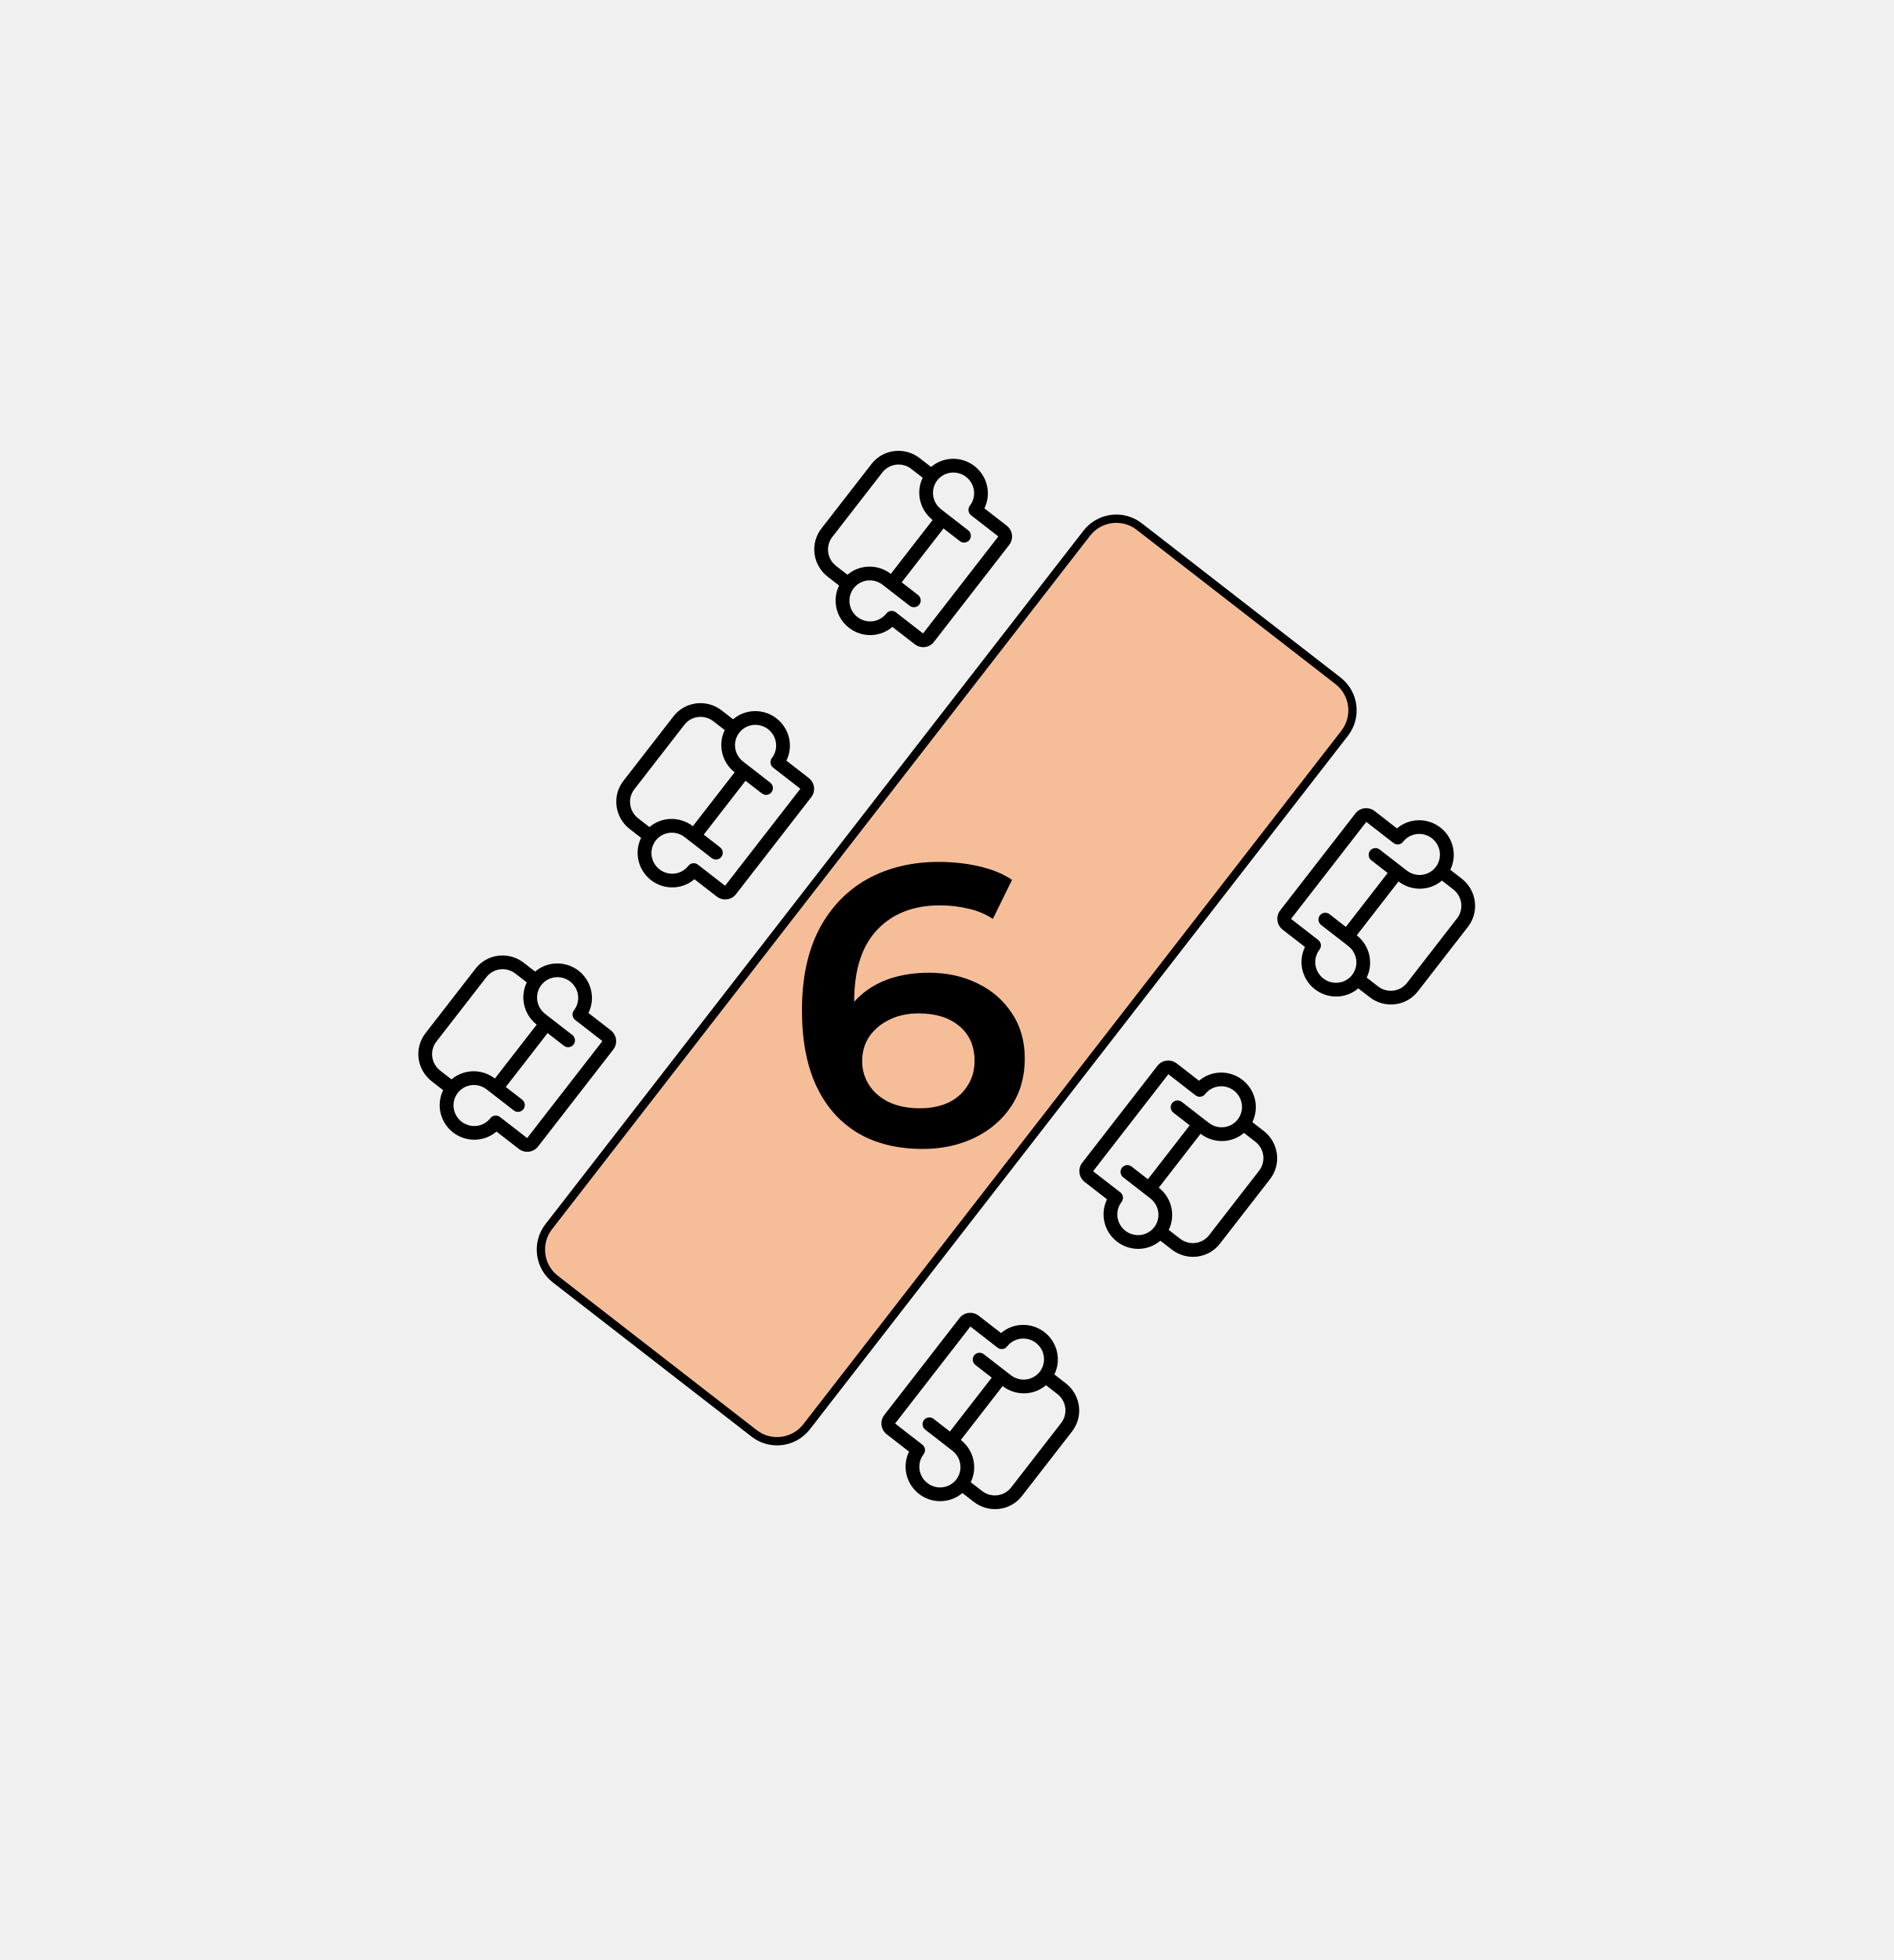
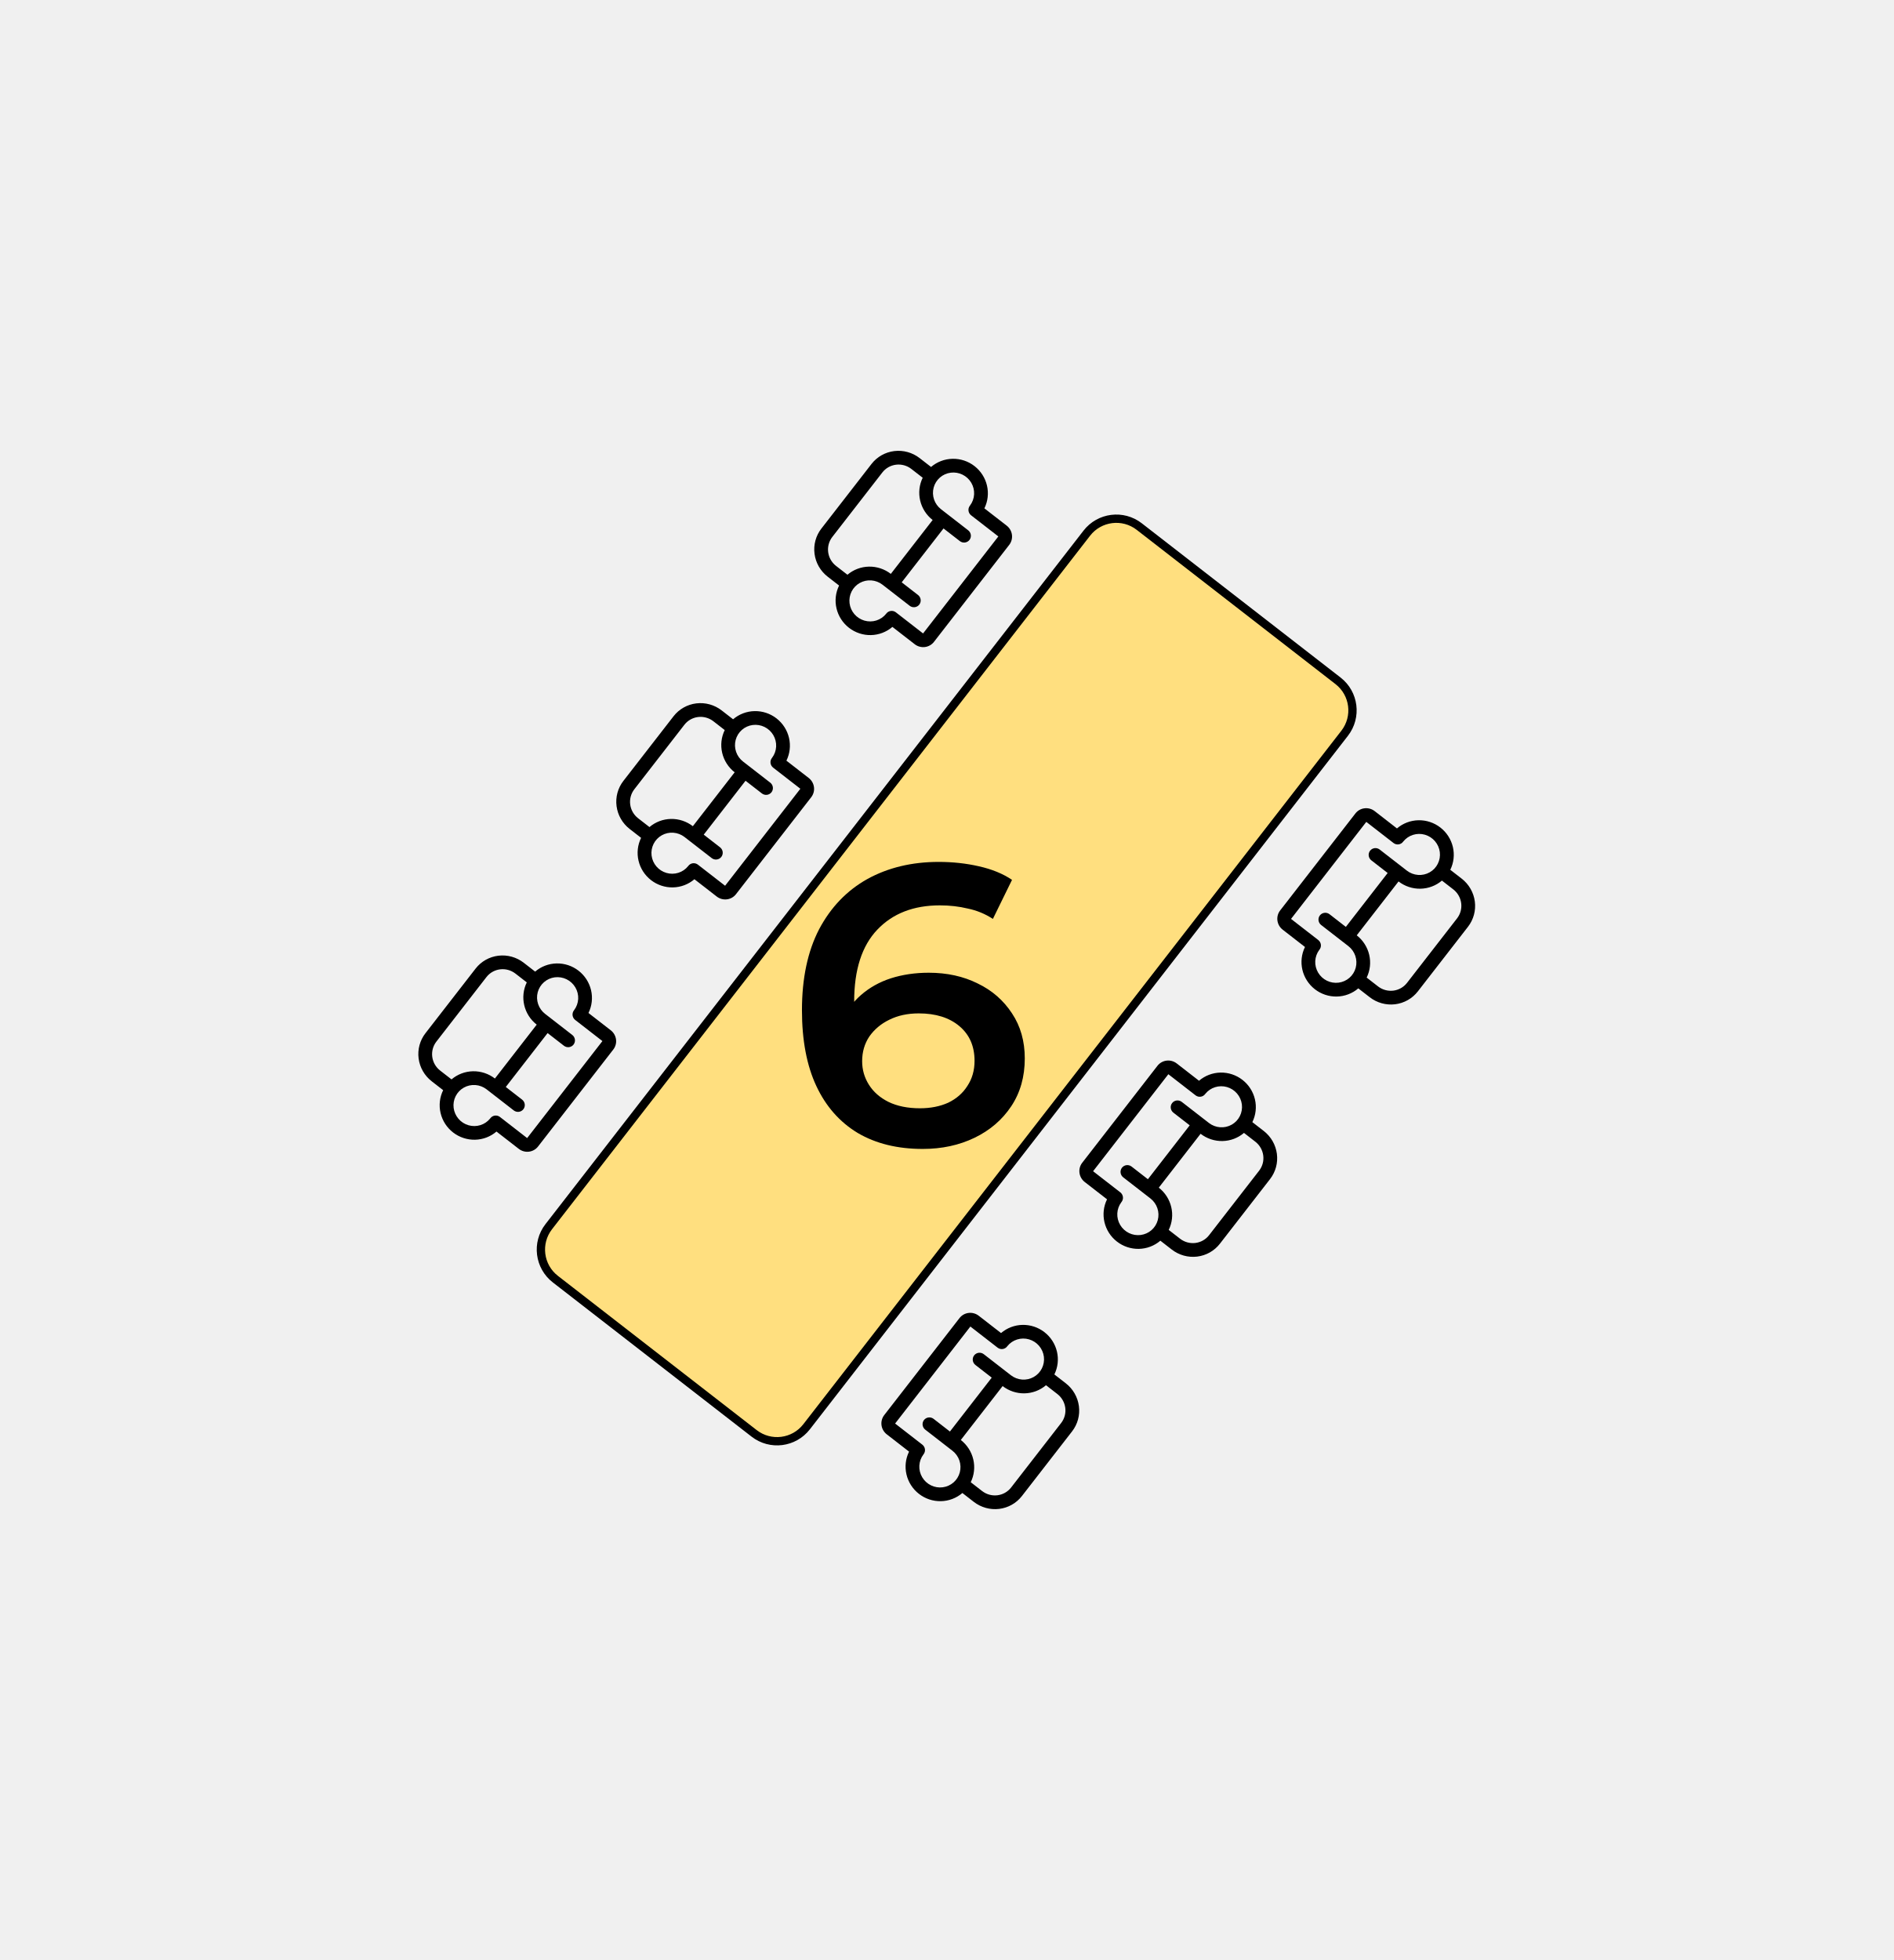
<svg xmlns="http://www.w3.org/2000/svg" width="228" height="236" viewBox="0 0 228 236" fill="none">
-   <rect x="94.368" y="175.35" width="39.3" height="114.693" rx="4.5" transform="rotate(-142.192 94.3685 175.35)" fill="#F6BE98" stroke="black" />
+   <rect x="94.368" y="175.35" width="39.3" height="114.693" rx="4.5" transform="rotate(-142.192 94.3685 175.35)" fill="#FFDF7F" stroke="black" />
  <g clip-path="url(#clip0_707_4707)">
    <path d="M115.888 179.77L117.263 180.837C118.132 181.511 119.231 181.816 120.317 181.684C121.404 181.552 122.389 180.995 123.057 180.134L129.099 172.348C129.767 171.487 130.062 170.394 129.919 169.309C129.777 168.224 129.209 167.235 128.34 166.561L126.964 165.494C127.383 164.643 127.493 163.672 127.275 162.745C127.058 161.817 126.526 160.99 125.77 160.404C125.015 159.817 124.081 159.508 123.129 159.527C122.176 159.547 121.263 159.895 120.543 160.511L117.857 158.427C117.509 158.157 117.07 158.036 116.635 158.088C116.201 158.141 115.807 158.364 115.54 158.708L106.477 170.388C106.21 170.733 106.092 171.17 106.148 171.604C106.205 172.038 106.433 172.433 106.78 172.703L109.466 174.787C109.048 175.638 108.938 176.609 109.156 177.536C109.373 178.464 109.905 179.291 110.661 179.877C111.416 180.464 112.349 180.773 113.302 180.754C114.255 180.734 115.168 180.386 115.888 179.77V179.77ZM127.788 171.331L121.747 179.118C121.344 179.632 120.753 179.964 120.102 180.043C119.451 180.122 118.793 179.941 118.27 179.539L116.894 178.472C117.31 177.621 117.418 176.651 117.2 175.725C116.982 174.798 116.452 173.972 115.698 173.385L120.733 166.896C121.489 167.48 122.421 167.789 123.372 167.77C124.324 167.751 125.237 167.405 125.957 166.791L127.333 167.859C127.852 168.265 128.191 168.858 128.277 169.508C128.362 170.158 128.186 170.813 127.788 171.331V171.331ZM111.19 175.137L111.215 175.104C111.348 174.932 111.407 174.714 111.379 174.497C111.351 174.28 111.237 174.082 111.063 173.947L107.787 171.405L116.85 159.725L120.126 162.267C120.212 162.333 120.31 162.382 120.414 162.411C120.518 162.439 120.627 162.447 120.734 162.433C120.841 162.42 120.944 162.385 121.037 162.331C121.131 162.277 121.212 162.206 121.277 162.12L121.302 162.087C121.605 161.709 122.015 161.43 122.48 161.285C122.944 161.139 123.443 161.134 123.912 161.27C124.382 161.406 124.803 161.678 125.121 162.05C125.439 162.422 125.641 162.878 125.702 163.362C125.762 163.846 125.678 164.335 125.46 164.769C125.243 165.202 124.901 165.561 124.478 165.8C124.055 166.039 123.569 166.147 123.082 166.111C122.595 166.075 122.128 165.897 121.74 165.598L118.464 163.056C118.29 162.921 118.07 162.86 117.853 162.887C117.636 162.913 117.439 163.025 117.305 163.197C117.172 163.369 117.113 163.587 117.141 163.804C117.169 164.022 117.283 164.219 117.457 164.354L119.422 165.879L114.388 172.368L112.422 170.843C112.248 170.708 112.028 170.647 111.811 170.674C111.594 170.7 111.397 170.812 111.263 170.984C111.13 171.156 111.071 171.374 111.099 171.591C111.128 171.808 111.241 172.006 111.415 172.141L114.691 174.683C115.078 174.983 115.369 175.391 115.527 175.853C115.684 176.316 115.702 176.814 115.577 177.284C115.452 177.754 115.19 178.175 114.825 178.495C114.459 178.815 114.006 179.019 113.522 179.082C113.039 179.145 112.546 179.063 112.105 178.848C111.665 178.632 111.297 178.292 111.048 177.871C110.799 177.45 110.679 176.965 110.705 176.479C110.73 175.992 110.899 175.525 111.19 175.137V175.137Z" fill="black" />
  </g>
  <g clip-path="url(#clip1_707_4707)">
    <path d="M64.441 116.99L63.065 115.922C62.196 115.248 61.097 114.943 60.011 115.075C58.924 115.207 57.939 115.764 57.271 116.625L51.229 124.412C50.562 125.272 50.266 126.365 50.409 127.45C50.551 128.535 51.119 129.524 51.988 130.198L53.364 131.266C52.945 132.116 52.835 133.087 53.053 134.015C53.27 134.942 53.802 135.769 54.558 136.356C55.313 136.942 56.247 137.251 57.199 137.232C58.152 137.212 59.065 136.865 59.785 136.248L62.471 138.332C62.819 138.602 63.258 138.724 63.693 138.671C64.127 138.618 64.522 138.395 64.789 138.051L73.851 126.371C74.118 126.027 74.237 125.589 74.18 125.155C74.123 124.721 73.895 124.326 73.548 124.056L70.862 121.972C71.28 121.122 71.39 120.15 71.173 119.223C70.955 118.295 70.423 117.468 69.668 116.882C68.912 116.295 67.979 115.986 67.026 116.006C66.073 116.025 65.16 116.373 64.441 116.99V116.99ZM52.54 125.428L58.582 117.641C58.984 117.127 59.575 116.795 60.226 116.716C60.877 116.637 61.535 116.818 62.058 117.22L63.434 118.287C63.018 119.138 62.91 120.108 63.128 121.034C63.346 121.961 63.876 122.787 64.63 123.374L59.595 129.863C58.839 129.279 57.907 128.97 56.956 128.989C56.004 129.008 55.091 129.354 54.371 129.968L52.995 128.9C52.476 128.494 52.137 127.901 52.051 127.251C51.966 126.601 52.142 125.946 52.54 125.428V125.428ZM69.138 121.622L69.113 121.655C68.98 121.827 68.921 122.045 68.949 122.263C68.978 122.48 69.091 122.677 69.265 122.812L72.541 125.354L63.478 137.034L60.202 134.492C60.117 134.426 60.019 134.377 59.914 134.348C59.81 134.32 59.701 134.312 59.594 134.326C59.487 134.339 59.384 134.374 59.291 134.428C59.198 134.482 59.116 134.554 59.052 134.639L59.026 134.672C58.723 135.05 58.313 135.329 57.848 135.475C57.384 135.62 56.886 135.625 56.416 135.489C55.946 135.353 55.525 135.082 55.207 134.71C54.889 134.337 54.687 133.881 54.626 133.397C54.566 132.914 54.65 132.424 54.868 131.99C55.085 131.557 55.427 131.198 55.85 130.959C56.273 130.72 56.759 130.612 57.246 130.648C57.733 130.684 58.2 130.862 58.588 131.161L61.864 133.703C62.038 133.838 62.258 133.899 62.475 133.872C62.692 133.846 62.889 133.735 63.023 133.562C63.157 133.39 63.216 133.172 63.187 132.955C63.159 132.738 63.045 132.54 62.871 132.405L60.906 130.88L65.941 124.391L67.906 125.916C68.08 126.051 68.3 126.112 68.517 126.085C68.734 126.059 68.931 125.948 69.065 125.776C69.198 125.603 69.257 125.385 69.229 125.168C69.201 124.951 69.087 124.753 68.913 124.618L65.637 122.076C65.25 121.776 64.959 121.368 64.802 120.906C64.644 120.443 64.626 119.945 64.751 119.475C64.876 119.005 65.138 118.584 65.503 118.264C65.869 117.944 66.322 117.74 66.806 117.677C67.29 117.615 67.783 117.696 68.223 117.912C68.663 118.127 69.031 118.467 69.28 118.888C69.529 119.31 69.649 119.794 69.624 120.28C69.598 120.767 69.43 121.234 69.138 121.622V121.622Z" fill="black" />
  </g>
  <g clip-path="url(#clip2_707_4707)">
    <path d="M139.727 149.39L141.103 150.457C141.972 151.131 143.071 151.436 144.157 151.304C145.244 151.172 146.229 150.615 146.897 149.754L152.939 141.968C153.606 141.107 153.902 140.014 153.759 138.929C153.617 137.844 153.049 136.855 152.18 136.181L150.804 135.114C151.223 134.263 151.333 133.292 151.115 132.365C150.898 131.437 150.366 130.61 149.61 130.024C148.854 129.437 147.921 129.128 146.969 129.147C146.016 129.167 145.103 129.515 144.383 130.131L141.697 128.047C141.349 127.777 140.91 127.655 140.475 127.708C140.041 127.761 139.646 127.984 139.379 128.328L130.317 140.008C130.049 140.353 129.931 140.79 129.988 141.224C130.045 141.658 130.272 142.053 130.62 142.323L133.306 144.407C132.888 145.258 132.778 146.229 132.995 147.156C133.213 148.084 133.745 148.911 134.5 149.497C135.256 150.084 136.189 150.393 137.142 150.374C138.094 150.354 139.008 150.006 139.727 149.39V149.39ZM151.628 140.951L145.586 148.738C145.184 149.252 144.593 149.584 143.942 149.663C143.291 149.742 142.633 149.561 142.11 149.159L140.734 148.092C141.15 147.241 141.258 146.271 141.04 145.345C140.822 144.418 140.292 143.592 139.538 143.005L144.573 136.516C145.329 137.1 146.261 137.409 147.212 137.39C148.164 137.371 149.077 137.025 149.797 136.411L151.173 137.479C151.692 137.885 152.031 138.478 152.116 139.128C152.202 139.778 152.026 140.433 151.628 140.951V140.951ZM135.03 144.757L135.055 144.724C135.188 144.552 135.247 144.334 135.219 144.117C135.19 143.9 135.077 143.702 134.903 143.567L131.627 141.025L140.69 129.345L143.966 131.887C144.052 131.953 144.149 132.002 144.254 132.031C144.358 132.059 144.467 132.067 144.574 132.053C144.681 132.04 144.784 132.005 144.877 131.951C144.97 131.897 145.052 131.826 145.116 131.74L145.142 131.707C145.445 131.329 145.855 131.05 146.32 130.905C146.784 130.759 147.282 130.754 147.752 130.89C148.222 131.026 148.643 131.298 148.961 131.67C149.279 132.042 149.481 132.498 149.542 132.982C149.602 133.466 149.518 133.955 149.3 134.389C149.083 134.822 148.741 135.181 148.318 135.42C147.895 135.659 147.409 135.767 146.922 135.731C146.435 135.695 145.968 135.517 145.58 135.218L142.304 132.676C142.13 132.541 141.91 132.48 141.693 132.507C141.476 132.533 141.278 132.645 141.145 132.817C141.011 132.989 140.952 133.207 140.981 133.424C141.009 133.642 141.123 133.839 141.297 133.974L143.262 135.499L138.227 141.988L136.262 140.463C136.088 140.328 135.868 140.267 135.651 140.294C135.434 140.32 135.237 140.432 135.103 140.604C134.97 140.776 134.91 140.994 134.939 141.211C134.967 141.428 135.081 141.626 135.255 141.761L138.531 144.303C138.918 144.603 139.209 145.011 139.366 145.473C139.524 145.936 139.542 146.434 139.417 146.904C139.292 147.374 139.03 147.795 138.665 148.115C138.299 148.435 137.846 148.639 137.362 148.702C136.878 148.764 136.385 148.683 135.945 148.468C135.505 148.252 135.137 147.912 134.888 147.491C134.639 147.07 134.519 146.585 134.544 146.099C134.57 145.612 134.738 145.145 135.03 144.757V144.757Z" fill="black" />
  </g>
  <g clip-path="url(#clip3_707_4707)">
    <path d="M88.276 86.608L86.901 85.54C86.032 84.866 84.933 84.561 83.847 84.693C82.76 84.825 81.775 85.382 81.107 86.243L75.065 94.03C74.397 94.89 74.102 95.983 74.245 97.068C74.387 98.153 74.955 99.142 75.824 99.816L77.2 100.884C76.781 101.734 76.671 102.705 76.889 103.633C77.106 104.56 77.638 105.387 78.394 105.974C79.149 106.56 80.083 106.87 81.035 106.85C81.988 106.83 82.901 106.483 83.621 105.866L86.307 107.95C86.655 108.22 87.094 108.342 87.529 108.289C87.963 108.236 88.357 108.013 88.624 107.669L97.687 95.989C97.954 95.644 98.073 95.207 98.016 94.773C97.959 94.339 97.731 93.944 97.384 93.674L94.698 91.59C95.116 90.74 95.226 89.769 95.009 88.841C94.791 87.913 94.259 87.086 93.504 86.5C92.748 85.913 91.815 85.604 90.862 85.624C89.909 85.643 88.996 85.991 88.276 86.608V86.608ZM76.376 95.046L82.418 87.26C82.82 86.746 83.411 86.413 84.062 86.334C84.713 86.255 85.371 86.436 85.894 86.838L87.27 87.906C86.854 88.756 86.746 89.726 86.964 90.653C87.182 91.579 87.712 92.405 88.466 92.992L83.431 99.481C82.675 98.897 81.743 98.588 80.792 98.607C79.84 98.626 78.927 98.972 78.207 99.586L76.831 98.518C76.312 98.112 75.973 97.519 75.888 96.869C75.802 96.219 75.978 95.564 76.376 95.046V95.046ZM92.974 91.24L92.949 91.273C92.816 91.445 92.757 91.663 92.785 91.88C92.814 92.098 92.927 92.295 93.101 92.43L96.377 94.972L87.314 106.652L84.038 104.11C83.952 104.044 83.855 103.995 83.75 103.966C83.646 103.938 83.537 103.93 83.43 103.944C83.323 103.957 83.22 103.992 83.127 104.046C83.034 104.1 82.952 104.172 82.888 104.257L82.862 104.29C82.559 104.668 82.149 104.947 81.684 105.093C81.22 105.238 80.722 105.243 80.252 105.107C79.782 104.971 79.361 104.7 79.043 104.328C78.725 103.955 78.523 103.499 78.462 103.015C78.402 102.532 78.486 102.042 78.704 101.608C78.921 101.175 79.263 100.816 79.686 100.577C80.109 100.338 80.595 100.23 81.082 100.266C81.569 100.302 82.036 100.48 82.424 100.779L85.7 103.321C85.874 103.456 86.094 103.517 86.311 103.49C86.528 103.464 86.725 103.353 86.859 103.18C86.993 103.008 87.052 102.79 87.023 102.573C86.995 102.356 86.881 102.158 86.707 102.023L84.742 100.498L89.776 94.009L91.742 95.534C91.916 95.669 92.136 95.73 92.353 95.704C92.57 95.677 92.767 95.566 92.901 95.394C93.034 95.222 93.093 95.003 93.065 94.786C93.037 94.569 92.923 94.371 92.749 94.236L89.473 91.694C89.086 91.394 88.795 90.987 88.638 90.524C88.48 90.061 88.462 89.564 88.587 89.094C88.712 88.624 88.974 88.202 89.339 87.882C89.705 87.562 90.158 87.358 90.642 87.295C91.126 87.233 91.618 87.314 92.059 87.53C92.499 87.745 92.867 88.085 93.116 88.506C93.365 88.928 93.485 89.412 93.46 89.898C93.434 90.385 93.266 90.852 92.974 91.24V91.24Z" fill="black" />
  </g>
  <g clip-path="url(#clip4_707_4707)">
    <path d="M163.563 119.007L164.939 120.074C165.808 120.749 166.907 121.053 167.993 120.922C169.08 120.79 170.065 120.232 170.733 119.372L176.775 111.585C177.442 110.724 177.737 109.631 177.595 108.546C177.453 107.461 176.885 106.473 176.016 105.798L174.64 104.731C175.059 103.881 175.169 102.91 174.951 101.982C174.733 101.054 174.202 100.227 173.446 99.641C172.69 99.055 171.757 98.745 170.805 98.765C169.852 98.784 168.939 99.132 168.219 99.749L165.533 97.664C165.185 97.395 164.746 97.273 164.311 97.326C163.877 97.378 163.482 97.601 163.215 97.945L154.152 109.626C153.885 109.97 153.767 110.407 153.824 110.841C153.881 111.275 154.108 111.671 154.456 111.94L157.142 114.025C156.724 114.875 156.614 115.846 156.831 116.774C157.049 117.701 157.581 118.528 158.336 119.115C159.092 119.701 160.025 120.011 160.978 119.991C161.93 119.971 162.844 119.624 163.563 119.007V119.007ZM175.464 110.568L169.422 118.355C169.02 118.869 168.429 119.202 167.778 119.281C167.127 119.36 166.469 119.178 165.946 118.777L164.57 117.709C164.986 116.859 165.094 115.888 164.876 114.962C164.658 114.036 164.127 113.209 163.374 112.622L168.409 106.133C169.165 106.718 170.097 107.026 171.048 107.007C172 106.988 172.913 106.643 173.633 106.029L175.009 107.096C175.528 107.502 175.867 108.095 175.952 108.745C176.038 109.396 175.862 110.051 175.464 110.568V110.568ZM158.865 114.374L158.891 114.342C159.024 114.17 159.083 113.951 159.055 113.734C159.026 113.517 158.913 113.319 158.739 113.184L155.463 110.643L164.526 98.962L167.802 101.504C167.887 101.571 167.985 101.62 168.09 101.648C168.194 101.677 168.303 101.684 168.41 101.671C168.517 101.657 168.62 101.622 168.713 101.569C168.806 101.515 168.888 101.443 168.952 101.357L168.977 101.325C169.281 100.947 169.691 100.667 170.156 100.522C170.62 100.377 171.118 100.372 171.588 100.508C172.058 100.644 172.479 100.915 172.797 101.287C173.115 101.659 173.317 102.116 173.378 102.599C173.438 103.083 173.354 103.572 173.136 104.006C172.919 104.44 172.577 104.799 172.154 105.037C171.73 105.276 171.245 105.384 170.758 105.348C170.271 105.312 169.804 105.134 169.416 104.835L166.14 102.294C165.966 102.159 165.746 102.098 165.529 102.124C165.312 102.15 165.114 102.262 164.981 102.434C164.847 102.606 164.788 102.825 164.817 103.042C164.845 103.259 164.959 103.456 165.133 103.591L167.098 105.116L162.063 111.606L160.098 110.08C159.924 109.946 159.704 109.885 159.487 109.911C159.27 109.937 159.073 110.049 158.939 110.221C158.805 110.393 158.746 110.612 158.775 110.829C158.803 111.046 158.917 111.243 159.091 111.378L162.367 113.92C162.754 114.221 163.045 114.628 163.202 115.091C163.36 115.553 163.377 116.051 163.253 116.521C163.128 116.991 162.866 117.412 162.501 117.732C162.135 118.052 161.682 118.256 161.198 118.319C160.714 118.382 160.221 118.3 159.781 118.085C159.341 117.87 158.973 117.53 158.724 117.108C158.475 116.687 158.355 116.202 158.38 115.716C158.406 115.23 158.574 114.763 158.865 114.374V114.374Z" fill="black" />
  </g>
  <g clip-path="url(#clip5_707_4707)">
    <path d="M112.116 56.227L110.74 55.159C109.872 54.485 108.773 54.18 107.687 54.312C106.6 54.444 105.615 55.001 104.947 55.862L98.905 63.649C98.237 64.509 97.942 65.602 98.085 66.688C98.227 67.773 98.795 68.761 99.664 69.435L101.04 70.503C100.621 71.353 100.511 72.324 100.729 73.252C100.946 74.179 101.478 75.006 102.234 75.593C102.989 76.179 103.922 76.489 104.875 76.469C105.828 76.449 106.741 76.102 107.461 75.485L110.147 77.569C110.495 77.839 110.934 77.961 111.369 77.908C111.803 77.855 112.197 77.632 112.464 77.288L121.527 65.608C121.794 65.264 121.912 64.826 121.855 64.392C121.799 63.958 121.571 63.563 121.224 63.293L118.537 61.209C118.956 60.359 119.066 59.388 118.848 58.46C118.631 57.532 118.099 56.705 117.343 56.119C116.588 55.533 115.655 55.223 114.702 55.243C113.749 55.262 112.836 55.61 112.116 56.227V56.227ZM100.215 64.665L106.257 56.879C106.66 56.365 107.251 56.032 107.902 55.953C108.553 55.874 109.211 56.055 109.733 56.457L111.109 57.525C110.694 58.375 110.586 59.345 110.804 60.272C111.022 61.198 111.552 62.024 112.306 62.611L107.271 69.1C106.515 68.516 105.583 68.207 104.631 68.227C103.68 68.246 102.767 68.591 102.047 69.205L100.671 68.137C100.152 67.731 99.813 67.138 99.727 66.488C99.642 65.838 99.817 65.183 100.215 64.665V64.665ZM116.814 60.859L116.789 60.892C116.656 61.064 116.596 61.283 116.625 61.5C116.653 61.717 116.767 61.914 116.941 62.049L120.217 64.591L111.154 76.272L107.878 73.73C107.792 73.663 107.694 73.614 107.59 73.585C107.486 73.557 107.377 73.549 107.27 73.563C107.163 73.576 107.06 73.611 106.966 73.665C106.873 73.719 106.792 73.791 106.727 73.876L106.702 73.909C106.398 74.287 105.989 74.566 105.524 74.712C105.06 74.857 104.561 74.862 104.091 74.726C103.622 74.59 103.201 74.319 102.883 73.947C102.565 73.575 102.363 73.118 102.302 72.634C102.242 72.151 102.326 71.661 102.543 71.228C102.761 70.794 103.103 70.435 103.526 70.196C103.949 69.957 104.435 69.849 104.922 69.885C105.409 69.921 105.876 70.1 106.264 70.398L109.54 72.94C109.714 73.075 109.934 73.136 110.151 73.11C110.368 73.083 110.565 72.972 110.699 72.8C110.832 72.627 110.891 72.409 110.863 72.192C110.834 71.975 110.721 71.777 110.547 71.642L108.581 70.117L113.616 63.628L115.582 65.153C115.756 65.288 115.975 65.349 116.193 65.323C116.41 65.296 116.607 65.185 116.741 65.013C116.874 64.841 116.933 64.622 116.905 64.405C116.876 64.188 116.763 63.99 116.589 63.855L113.313 61.313C112.926 61.013 112.635 60.606 112.477 60.143C112.32 59.68 112.302 59.183 112.427 58.713C112.552 58.243 112.814 57.821 113.179 57.501C113.545 57.181 113.998 56.977 114.482 56.915C114.965 56.852 115.458 56.933 115.899 57.149C116.339 57.364 116.707 57.704 116.956 58.125C117.205 58.547 117.325 59.031 117.299 59.518C117.274 60.004 117.105 60.471 116.814 60.859V60.859Z" fill="black" />
  </g>
  <path d="M111.113 138.341C108.073 138.341 105.465 137.701 103.289 136.421C101.113 135.109 99.449 133.221 98.297 130.757C97.145 128.293 96.569 125.253 96.569 121.637C96.569 117.797 97.257 114.549 98.633 111.893C100.041 109.237 101.977 107.221 104.441 105.845C106.937 104.469 109.801 103.781 113.033 103.781C114.729 103.781 116.345 103.957 117.881 104.309C119.449 104.661 120.777 105.205 121.865 105.941L119.561 110.645C118.633 110.037 117.625 109.621 116.537 109.397C115.481 109.141 114.361 109.013 113.177 109.013C110.009 109.013 107.497 109.989 105.641 111.941C103.785 113.893 102.857 116.773 102.857 120.581C102.857 121.189 102.873 121.909 102.905 122.741C102.937 123.541 103.049 124.357 103.241 125.189L101.321 123.077C101.897 121.765 102.681 120.677 103.673 119.813C104.697 118.917 105.897 118.245 107.273 117.797C108.681 117.349 110.201 117.125 111.833 117.125C114.041 117.125 116.009 117.557 117.737 118.421C119.465 119.253 120.841 120.453 121.865 122.021C122.889 123.557 123.401 125.365 123.401 127.445C123.401 129.653 122.857 131.573 121.769 133.205C120.681 134.837 119.209 136.101 117.353 136.997C115.497 137.893 113.417 138.341 111.113 138.341ZM110.777 133.445C112.057 133.445 113.193 133.221 114.185 132.773C115.177 132.293 115.945 131.621 116.489 130.757C117.065 129.893 117.353 128.885 117.353 127.733C117.353 125.973 116.745 124.581 115.529 123.557C114.313 122.533 112.681 122.021 110.633 122.021C109.289 122.021 108.105 122.277 107.081 122.789C106.089 123.269 105.289 123.941 104.681 124.805C104.105 125.669 103.817 126.661 103.817 127.781C103.817 128.805 104.089 129.749 104.633 130.613C105.177 131.477 105.961 132.165 106.985 132.677C108.041 133.189 109.305 133.445 110.777 133.445Z" fill="black" />
  <defs>
    <clipPath id="clip0_707_4707">
      <rect width="26.283" height="26.538" fill="white" transform="translate(136.754 167.892) rotate(127.808)" />
    </clipPath>
    <clipPath id="clip1_707_4707">
      <rect width="26.283" height="26.538" fill="white" transform="translate(43.5742 128.867) rotate(-52.1919)" />
    </clipPath>
    <clipPath id="clip2_707_4707">
      <rect width="26.283" height="26.538" fill="white" transform="translate(160.594 137.512) rotate(127.808)" />
    </clipPath>
    <clipPath id="clip3_707_4707">
      <rect width="26.283" height="26.538" fill="white" transform="translate(67.4102 98.4852) rotate(-52.1919)" />
    </clipPath>
    <clipPath id="clip4_707_4707">
      <rect width="26.283" height="26.538" fill="white" transform="translate(184.43 107.129) rotate(127.808)" />
    </clipPath>
    <clipPath id="clip5_707_4707">
      <rect width="26.283" height="26.538" fill="white" transform="translate(91.25 68.1044) rotate(-52.1919)" />
    </clipPath>
  </defs>
</svg>
